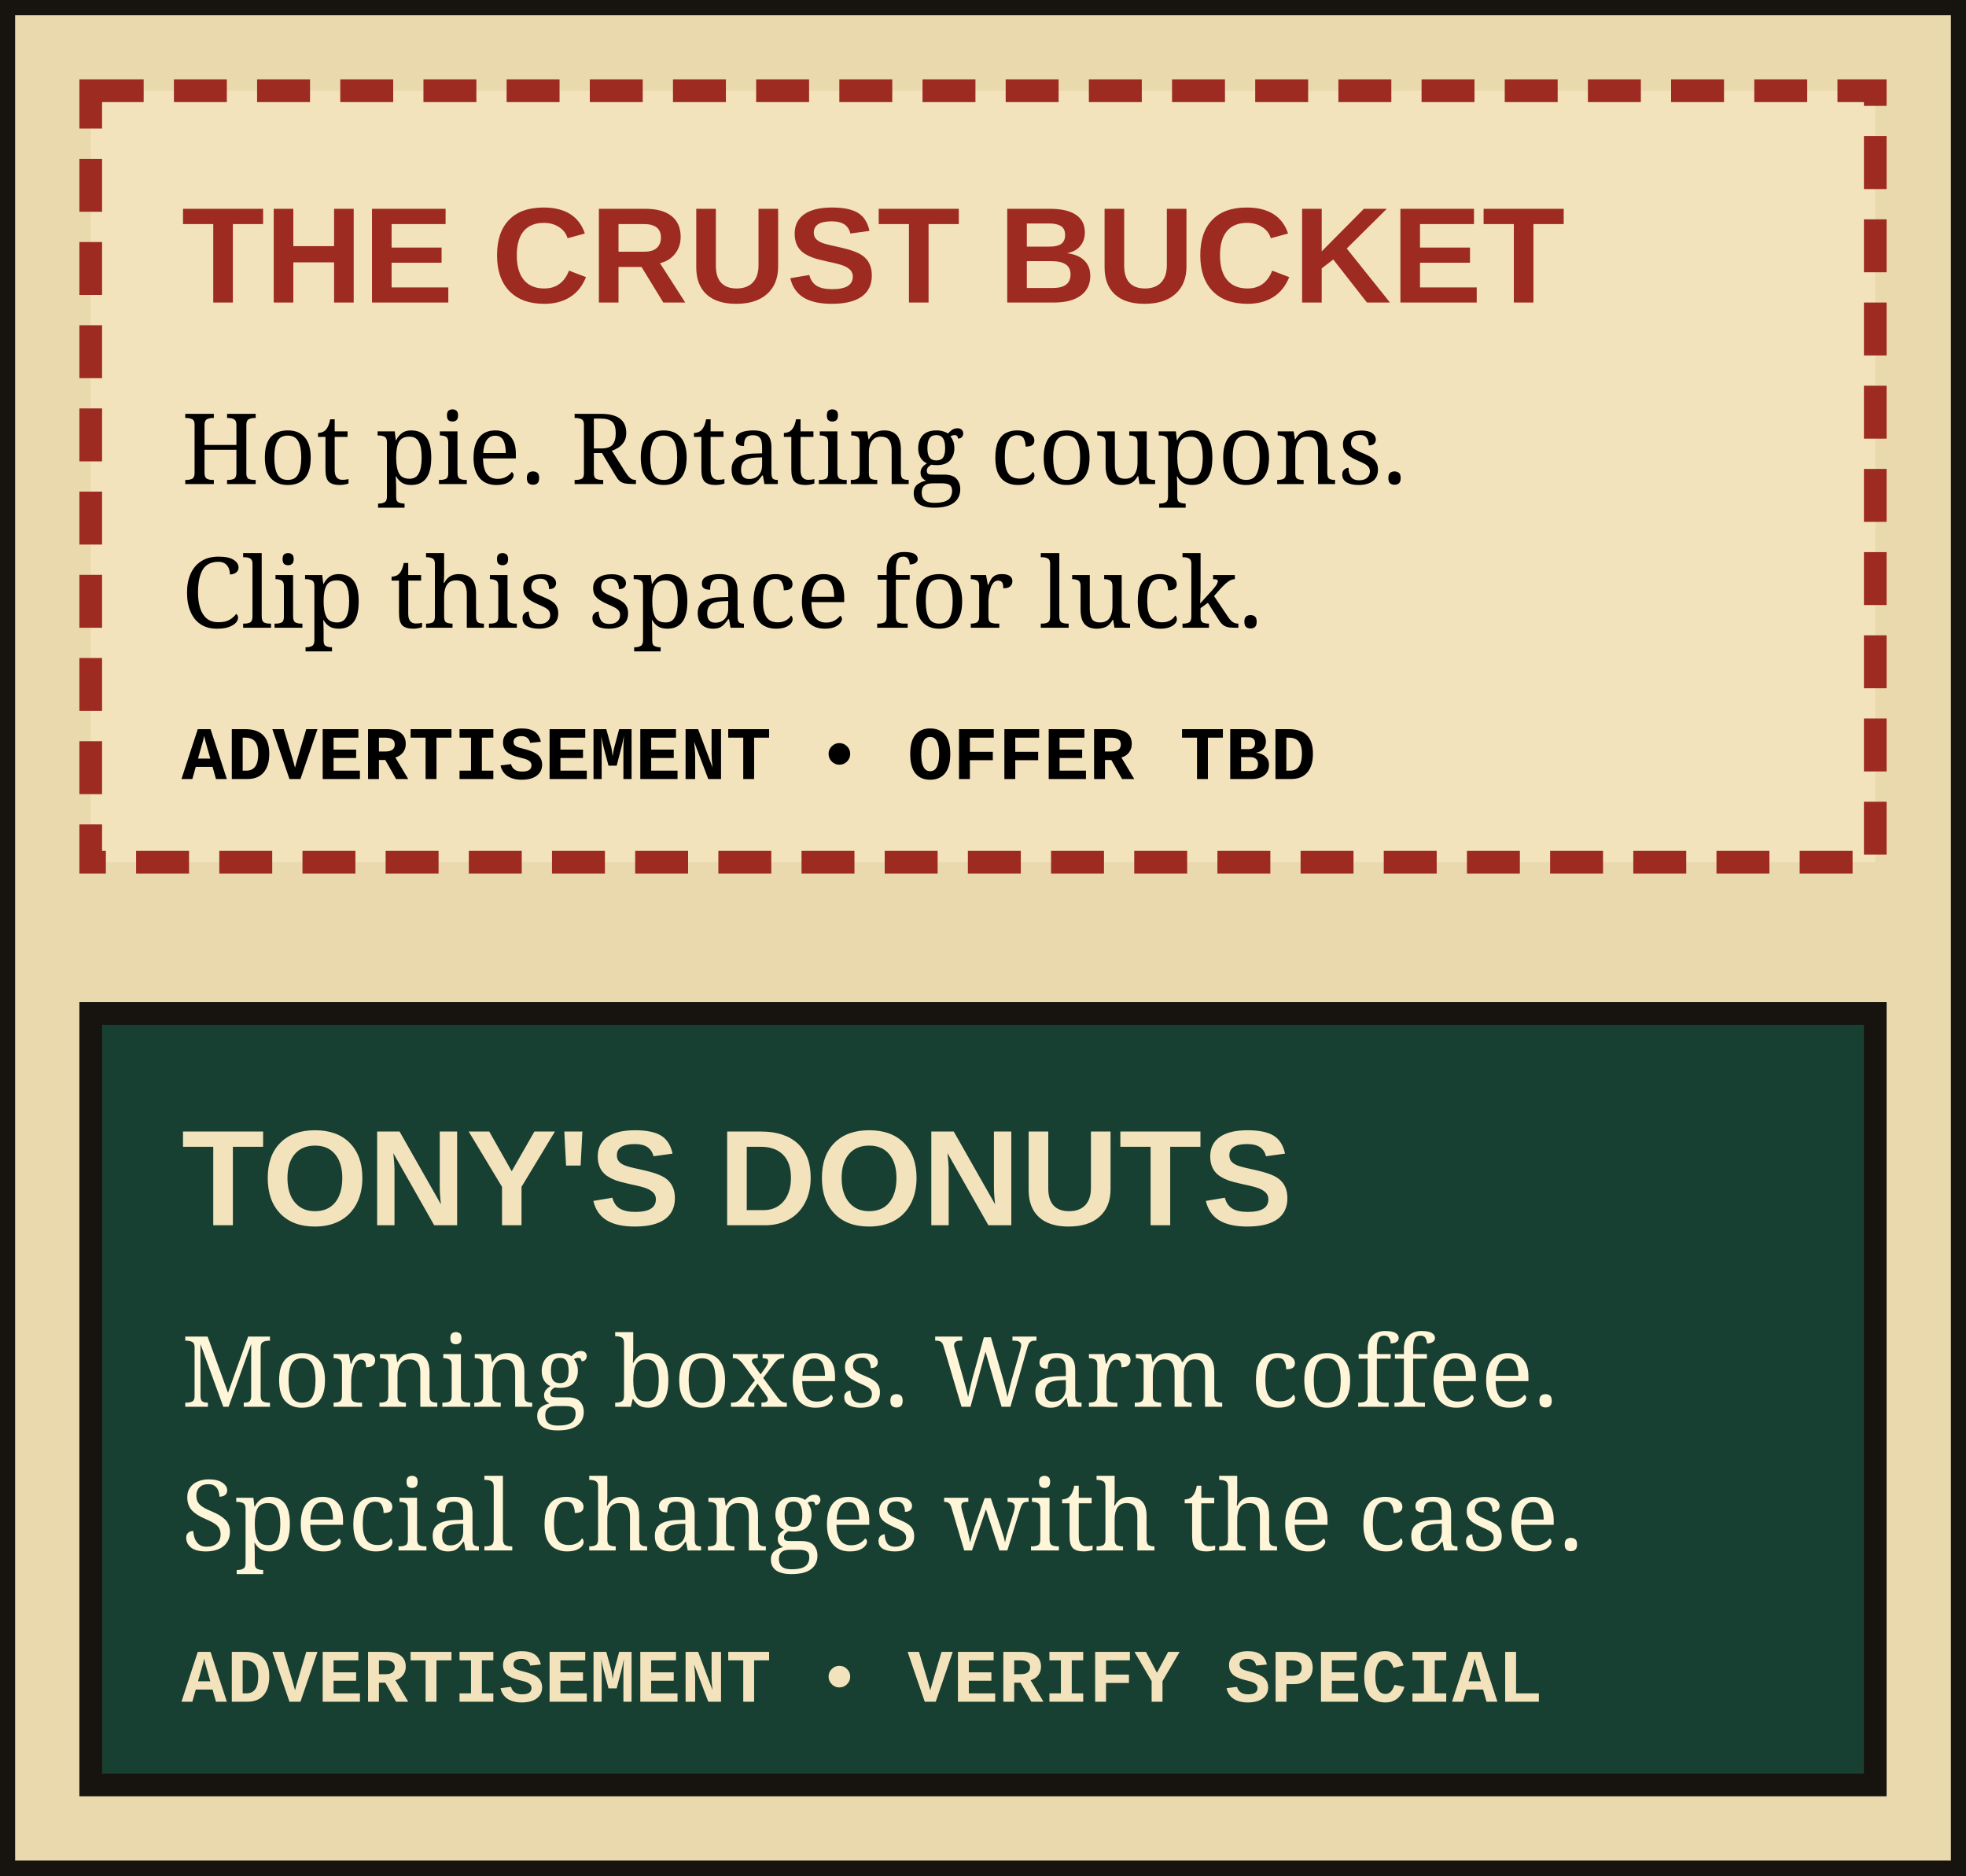
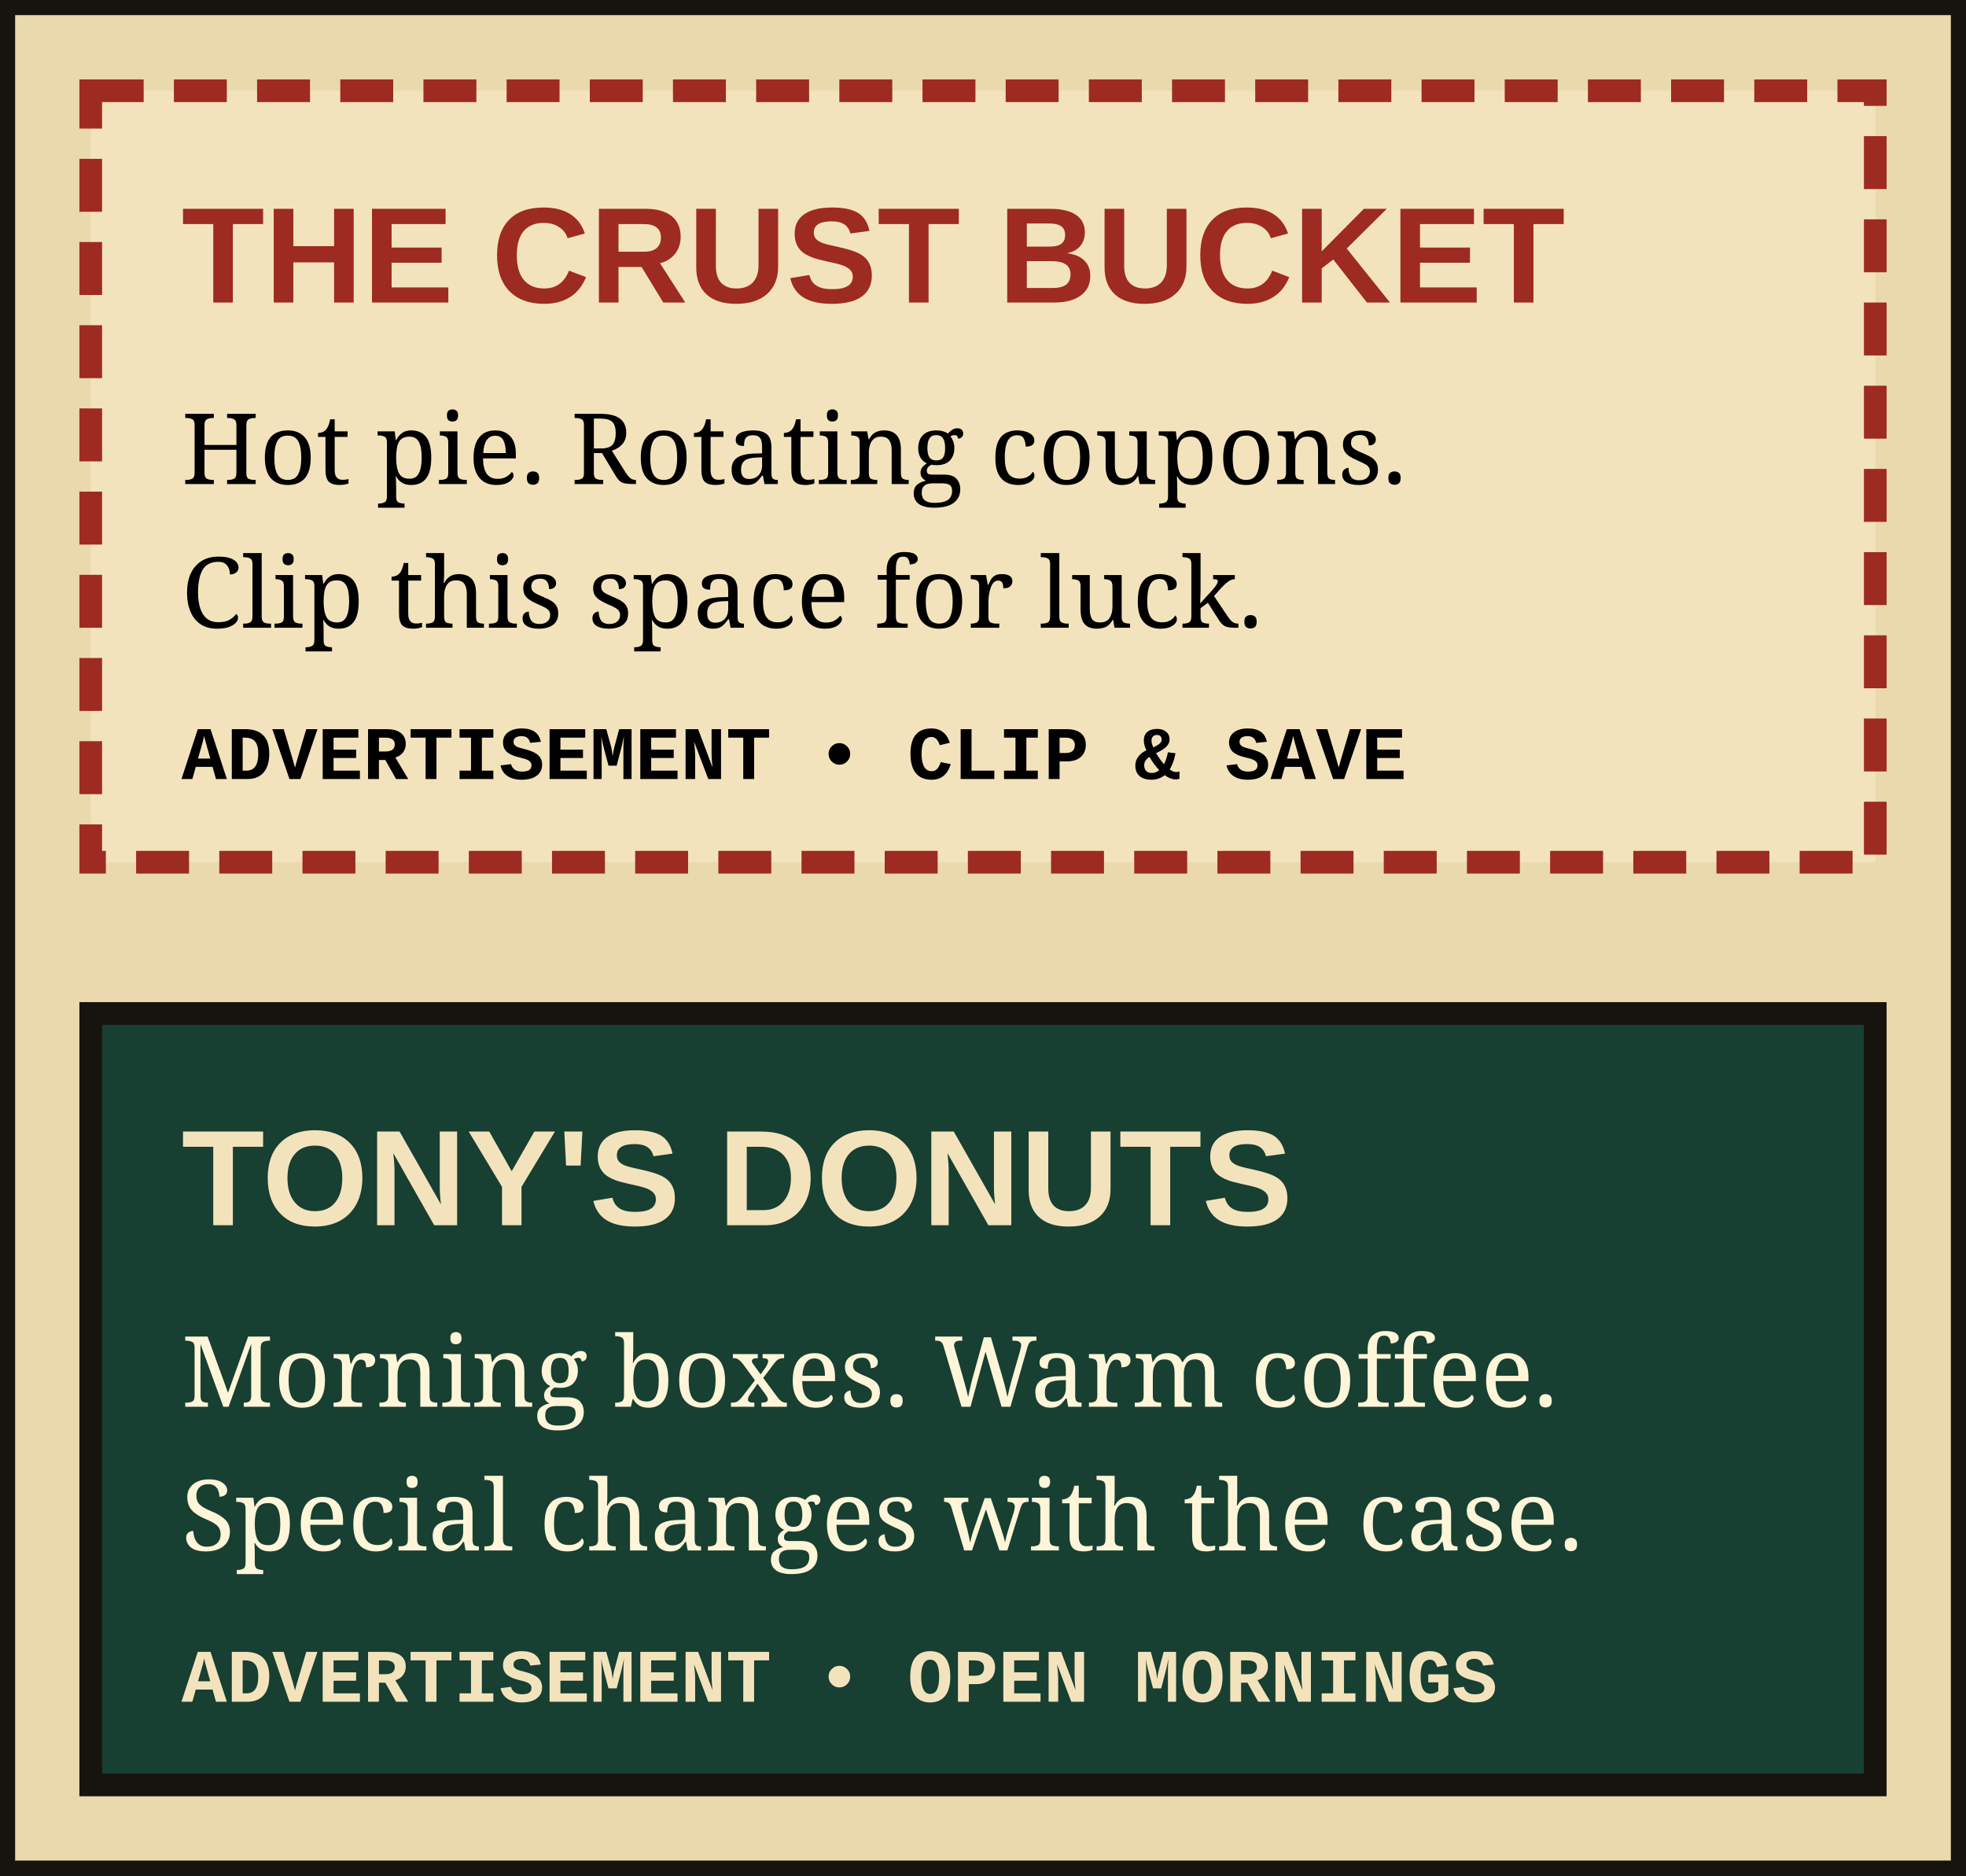
<svg xmlns="http://www.w3.org/2000/svg" viewBox="0 0 260 248" role="img">
  <rect width="260" height="248" fill="#ead9ad" stroke="#17130f" stroke-width="4" />
  <g transform="translate(12 12)">
    <rect width="236" height="102" fill="#f3e3bc" stroke="#9d2b22" stroke-width="3" stroke-dasharray="7 4" />
    <text x="12" y="28" font-family="Arial" font-size="18" font-weight="700" fill="#9d2b22">THE CRUST BUCKET</text>
    <text x="12" y="52" font-family="Georgia" font-size="13">
      <tspan x="12">Hot pie. Rotating coupons.</tspan>
      <tspan x="12" dy="19">Clip this space for luck.</tspan>
    </text>
-     <text x="12" y="91" font-family="Courier New" font-size="10" font-weight="700">ADVERTISEMENT • OFFER TBD</text>
+     <text x="12" y="91" font-family="Courier New" font-size="10" font-weight="700">ADVERTISEMENT • CLIP &amp; SAVE</text>
  </g>
  <g transform="translate(12 134)">
    <rect width="236" height="102" fill="#173f32" stroke="#17130f" stroke-width="3" />
    <text x="12" y="28" font-family="Arial" font-size="18" font-weight="700" fill="#f3e3bc">TONY'S DONUTS</text>
    <text x="12" y="52" font-family="Georgia" font-size="13" fill="#fff5d8">
      <tspan x="12">Morning boxes. Warm coffee.</tspan>
      <tspan x="12" dy="19">Special changes with the case.</tspan>
    </text>
-     <text x="12" y="91" font-family="Courier New" font-size="10" font-weight="700" fill="#f3e3bc">ADVERTISEMENT • VERIFY SPECIAL</text>
+     <text x="12" y="91" font-family="Courier New" font-size="10" font-weight="700" fill="#f3e3bc">ADVERTISEMENT • OPEN MORNINGS</text>
  </g>
</svg>
